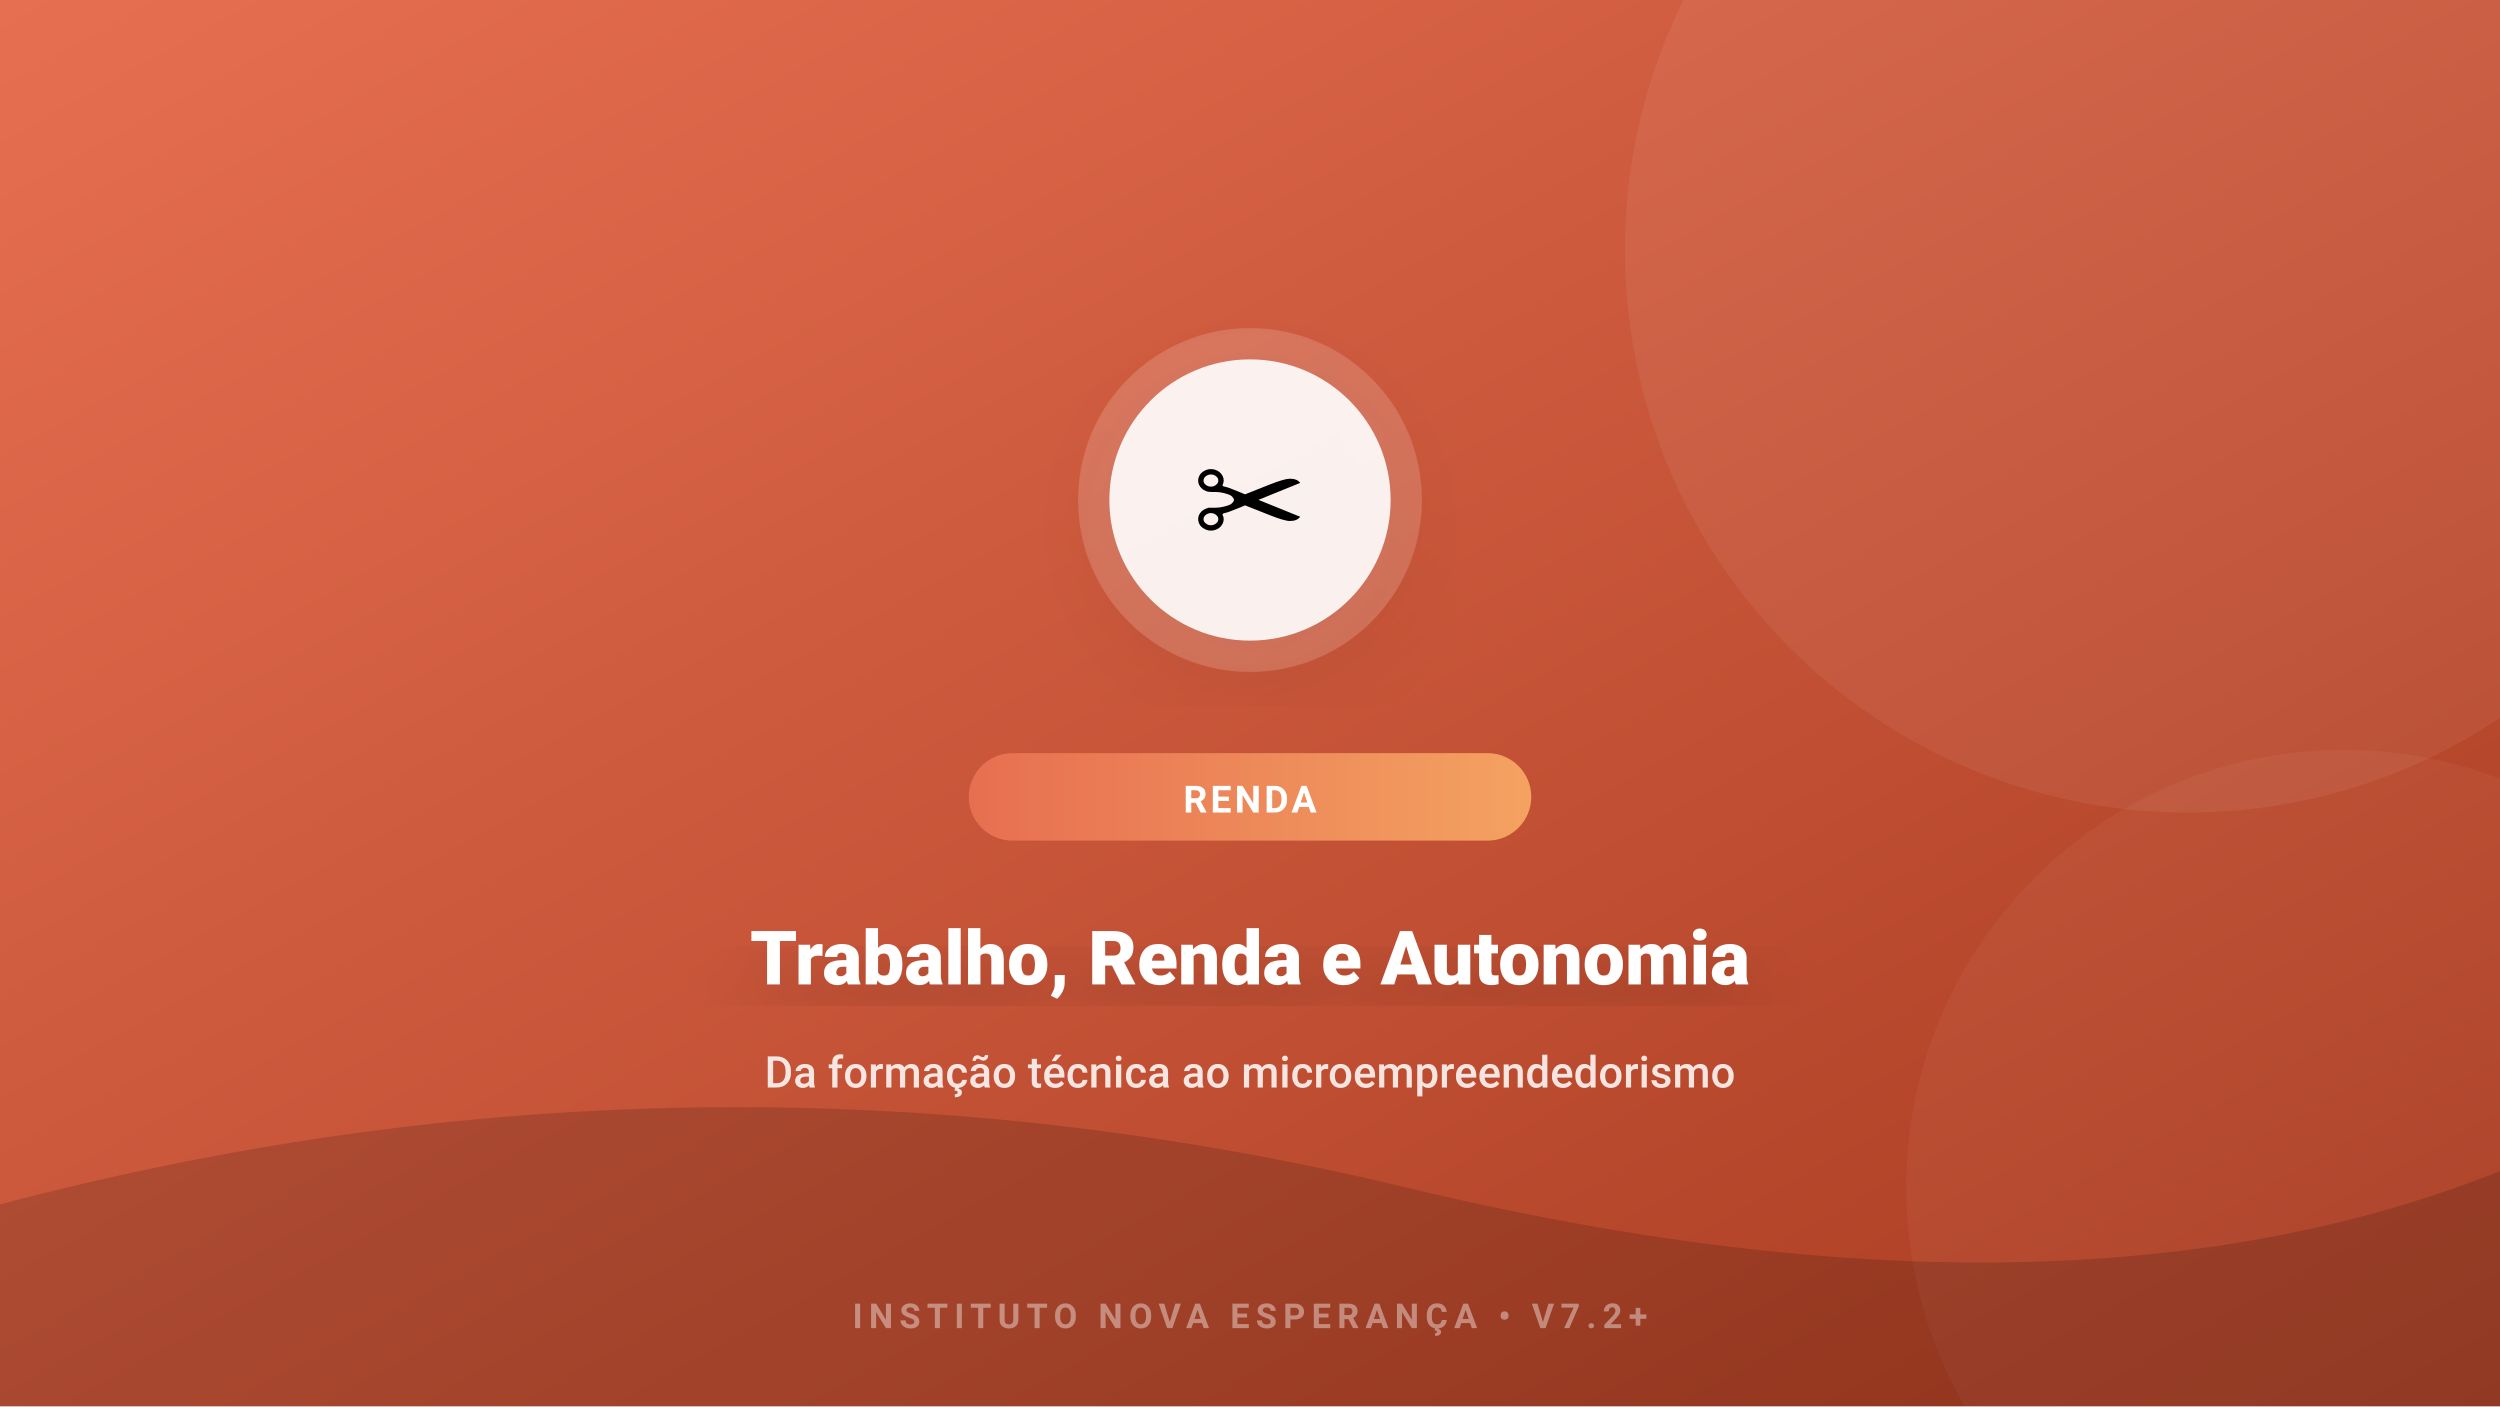
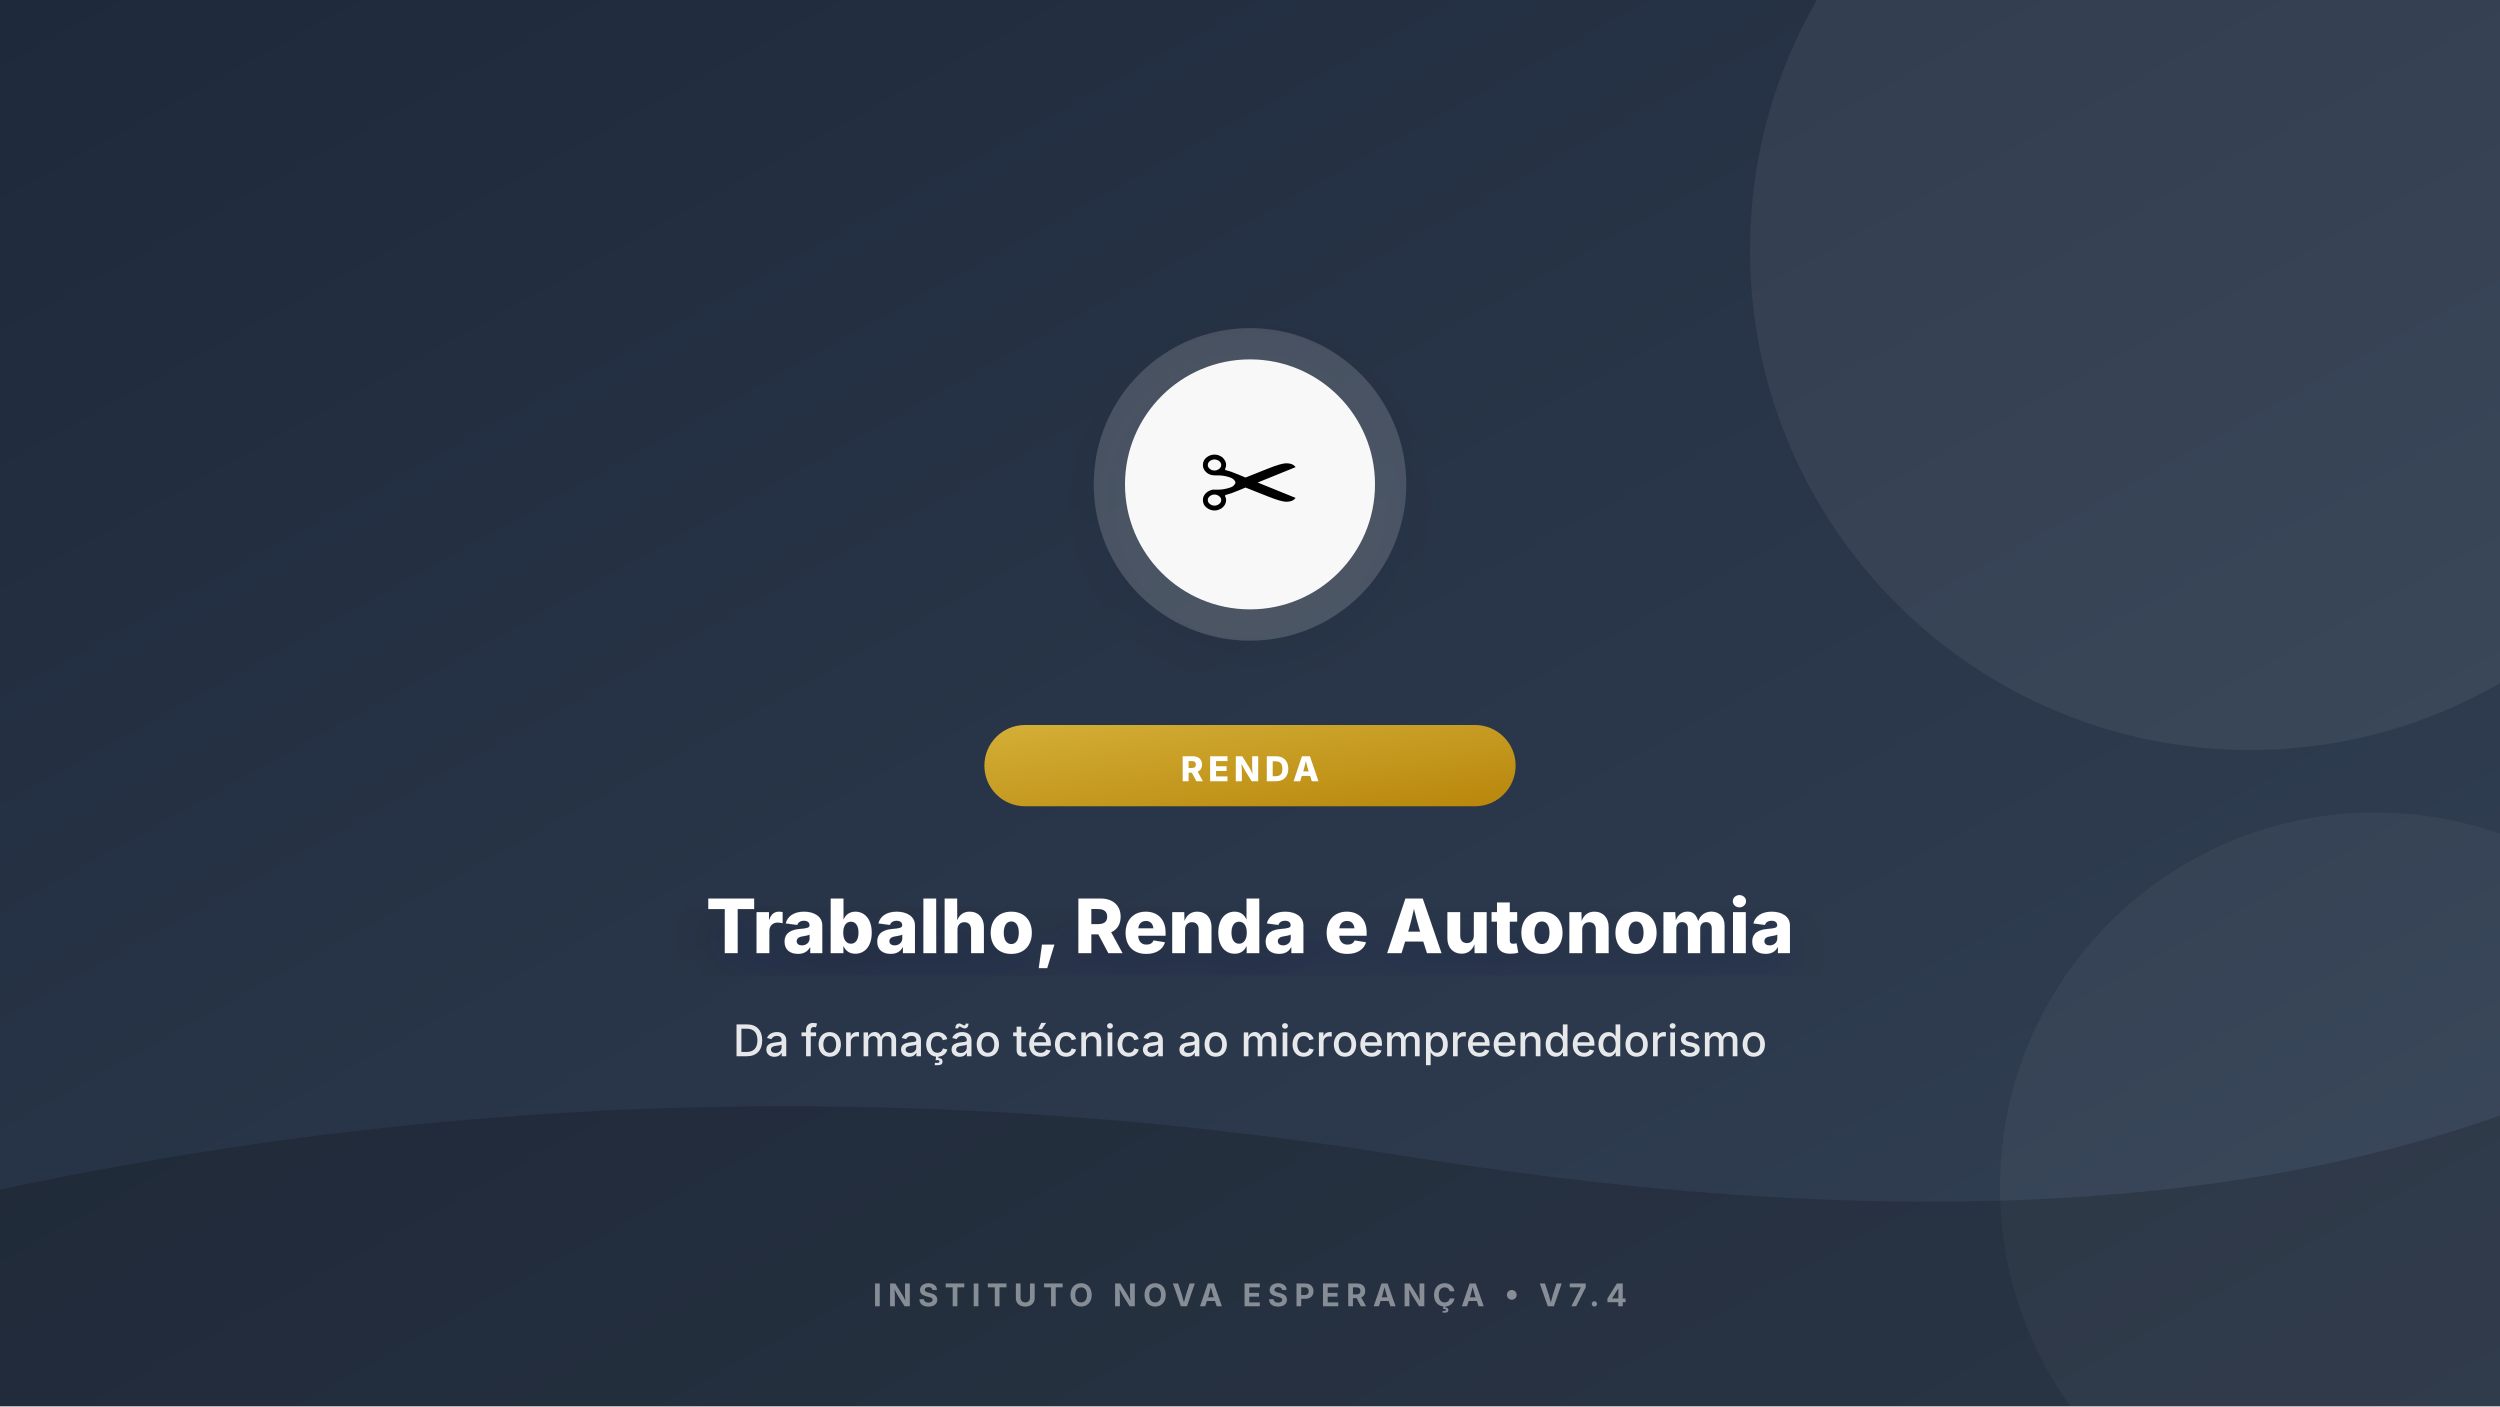
- <svg xmlns="http://www.w3.org/2000/svg" viewBox="0 0 800 450" width="100%" height="100%" preserveAspectRatio="xMidYMid slice">
+ <svg xmlns="http://www.w3.org/2000/svg" viewBox="0 0 800 450" width="800" height="450" preserveAspectRatio="xMidYMid slice" data-image-type="imagem-ilustrativa" role="img" aria-label="Trabalho, Renda e Autonomia — Da formação técnica ao microempreendedorismo">
  <defs>
-     <linearGradient id="bgGrad" x1="0%" y1="0%" x2="100%" y2="100%">
-       <stop offset="0%" stop-color="#E76F51" />
-       <stop offset="100%" stop-color="#A83B20" />
+     <linearGradient id="bg_Renda" x1="0%" y1="0%" x2="100%" y2="100%">
+       <stop offset="0%" stop-color="#1E293B" />
+       <stop offset="100%" stop-color="#334155" />
    </linearGradient>
-     <linearGradient id="accentGrad" x1="0%" y1="0%" x2="100%" y2="0%">
-       <stop offset="0%" stop-color="#E76F51" />
-       <stop offset="100%" stop-color="#F4A261" />
+     <linearGradient id="gold_Renda" x1="0%" y1="0%" x2="100%" y2="100%">
+       <stop offset="0%" stop-color="#D4AF37" />
+       <stop offset="100%" stop-color="#B8860B" />
    </linearGradient>
-     <filter id="softShadow" x="-10%" y="-10%" width="120%" height="120%">
-       <feDropShadow dx="0" dy="8" stdDeviation="12" flood-opacity="0.25" flood-color="#000" />
+     <filter id="shadow_Renda" x="-10%" y="-10%" width="120%" height="120%">
+       <feDropShadow dx="0" dy="6" stdDeviation="8" flood-opacity="0.25" flood-color="#0F2439" />
    </filter>
  </defs>
-   <rect width="800" height="450" fill="url(#bgGrad)" />
-   <circle cx="700" cy="80" r="180" fill="rgba(255,255,255,0.06)" />
-   <circle cx="750" cy="380" r="140" fill="rgba(255,255,255,0.04)" />
-   <path d="M-50 400 Q 200 320, 450 380 T 850 350 L 850 450 L -50 450 Z" fill="rgba(0,0,0,0.15)" />
-   <g transform="translate(400, 160)" text-anchor="middle">
-     <circle cx="0" cy="0" r="55" fill="rgba(255,255,255,0.15)" filter="url(#softShadow)" />
-     <circle cx="0" cy="0" r="45" fill="rgba(255,255,255,0.9)" />
-     <text x="0" y="16" font-size="44" text-anchor="middle" font-family="-apple-system, BlinkMacSystemFont, 'Segoe UI', Roboto, sans-serif">✂️</text>
+   <rect width="800" height="450" fill="url(#bg_Renda)" />
+   <circle cx="720" cy="80" r="160" fill="rgba(255,255,255,0.06)" />
+   <circle cx="760" cy="380" r="120" fill="rgba(255,255,255,0.04)" />
+   <path d="M-40 390 Q 200 330, 450 370 T 840 340 L 840 450 L -40 450 Z" fill="rgba(0,0,0,0.18)" />
+   <g transform="translate(400, 155)" text-anchor="middle">
+     <circle cx="0" cy="0" r="50" fill="rgba(255,255,255,0.15)" filter="url(#shadow_Renda)" />
+     <circle cx="0" cy="0" r="40" fill="rgba(255,255,255,0.96)" />
+     <text x="0" y="14" font-size="40" text-anchor="middle" font-family="-apple-system, BlinkMacSystemFont, 'Segoe UI', Roboto, sans-serif">✂️</text>
  </g>
-   <g transform="translate(400, 255)">
-     <rect x="-90" y="-14" width="180" height="28" rx="14" fill="url(#accentGrad)" />
-     <text x="0" y="5" fill="#FFFFFF" font-family="-apple-system, BlinkMacSystemFont, 'Segoe UI', Roboto, sans-serif" font-size="12" font-weight="700" letter-spacing="1" text-anchor="middle">RENDA</text>
+   <g transform="translate(400, 245)">
+     <rect x="-85" y="-13" width="170" height="26" rx="13" fill="url(#gold_Renda)" />
+     <text x="0" y="5" fill="#FFFFFF" font-family="'Manrope', -apple-system, sans-serif" font-size="11" font-weight="800" letter-spacing="1.5" text-anchor="middle">RENDA</text>
  </g>
-   <text x="400" y="315" fill="#FFFFFF" font-family="'Plus Jakarta Sans', -apple-system, BlinkMacSystemFont, 'Segoe UI', Roboto, sans-serif" font-size="24" font-weight="800" text-anchor="middle" filter="url(#softShadow)">Trabalho, Renda e Autonomia</text>
-   <text x="400" y="348" fill="rgba(255,255,255,0.85)" font-family="'Source Sans 3', -apple-system, BlinkMacSystemFont, 'Segoe UI', Roboto, sans-serif" font-size="14" font-weight="500" text-anchor="middle">Da formação técnica ao microempreendedorismo</text>
-   <text x="400" y="425" fill="rgba(255,255,255,0.4)" font-family="-apple-system, BlinkMacSystemFont, 'Segoe UI', Roboto, sans-serif" font-size="11" font-weight="600" text-anchor="middle" letter-spacing="2">INSTITUTO NOVA ESPERANÇA • V7.2+</text>
+   <text x="400" y="305" fill="#FFFFFF" font-family="'Manrope', -apple-system, BlinkMacSystemFont, sans-serif" font-size="24" font-weight="800" text-anchor="middle" filter="url(#shadow_Renda)">Trabalho, Renda e Autonomia</text>
+   <text x="400" y="338" fill="rgba(255,255,255,0.88)" font-family="'Inter', -apple-system, BlinkMacSystemFont, sans-serif" font-size="14" font-weight="500" text-anchor="middle">Da formação técnica ao microempreendedorismo</text>
+   <text x="400" y="418" fill="rgba(255,255,255,0.45)" font-family="'Manrope', -apple-system, sans-serif" font-size="10" font-weight="700" text-anchor="middle" letter-spacing="2">INSTITUTO NOVA ESPERANÇA • V7.4</text>
</svg>
